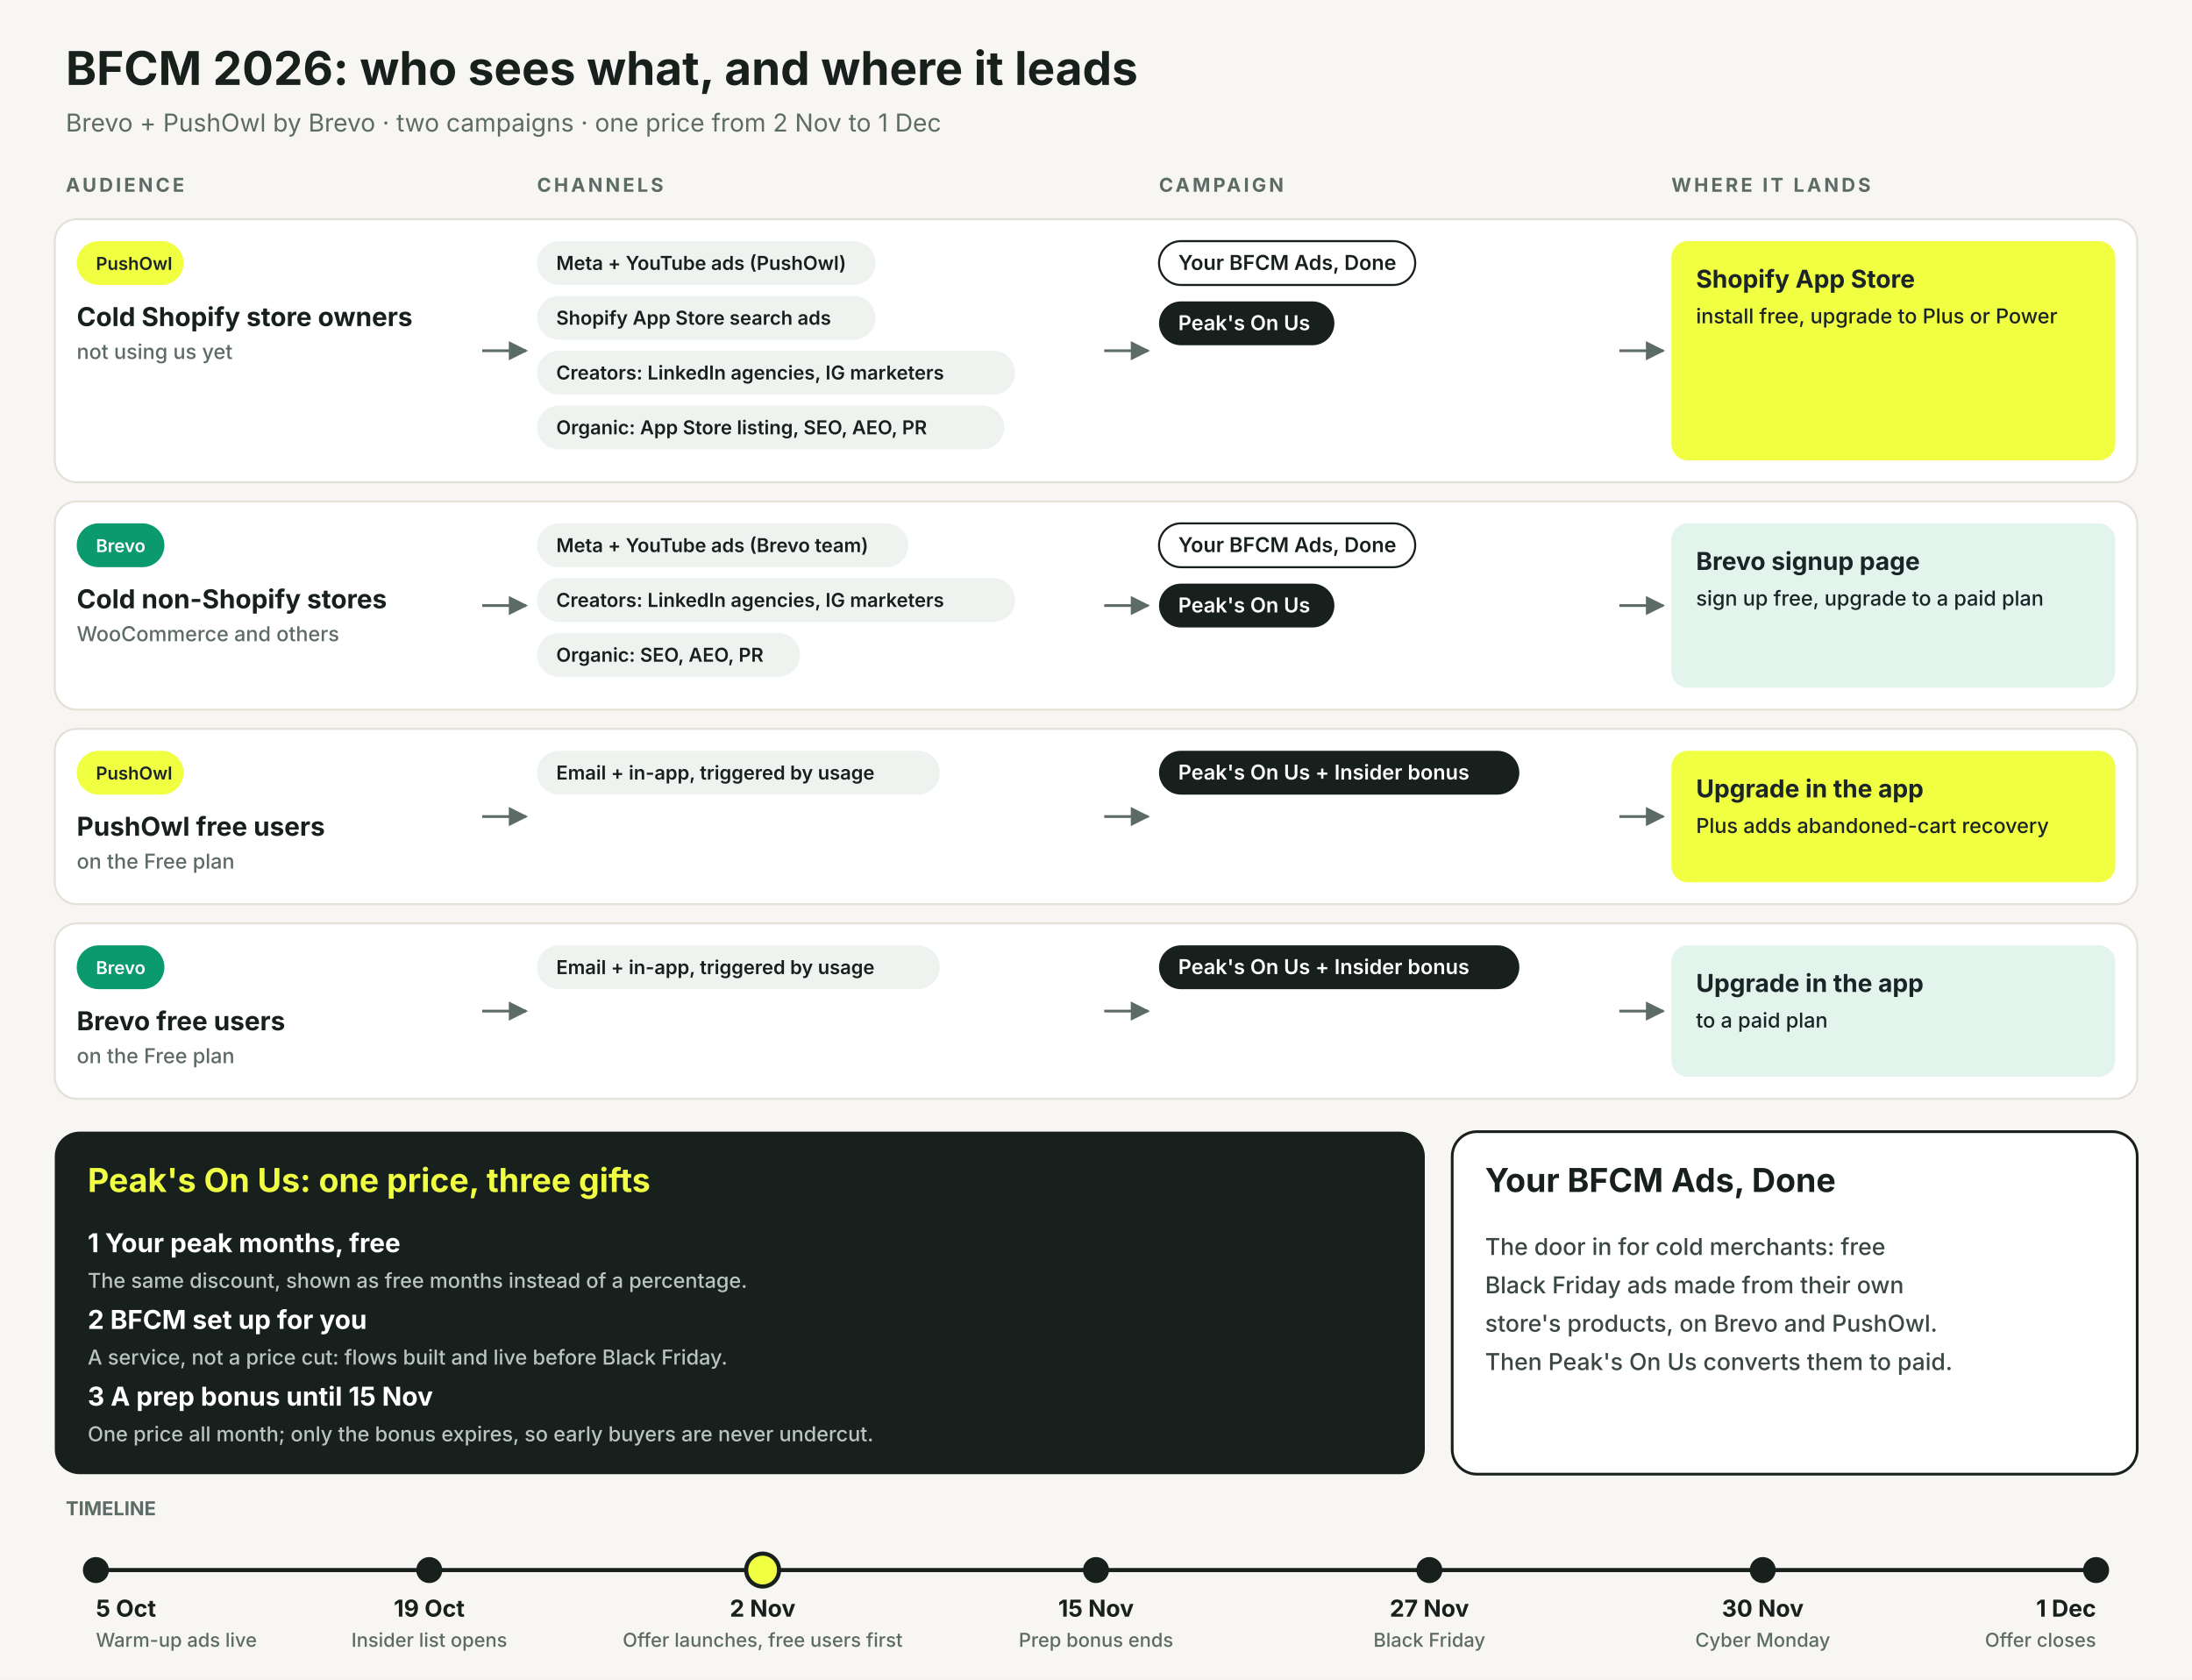
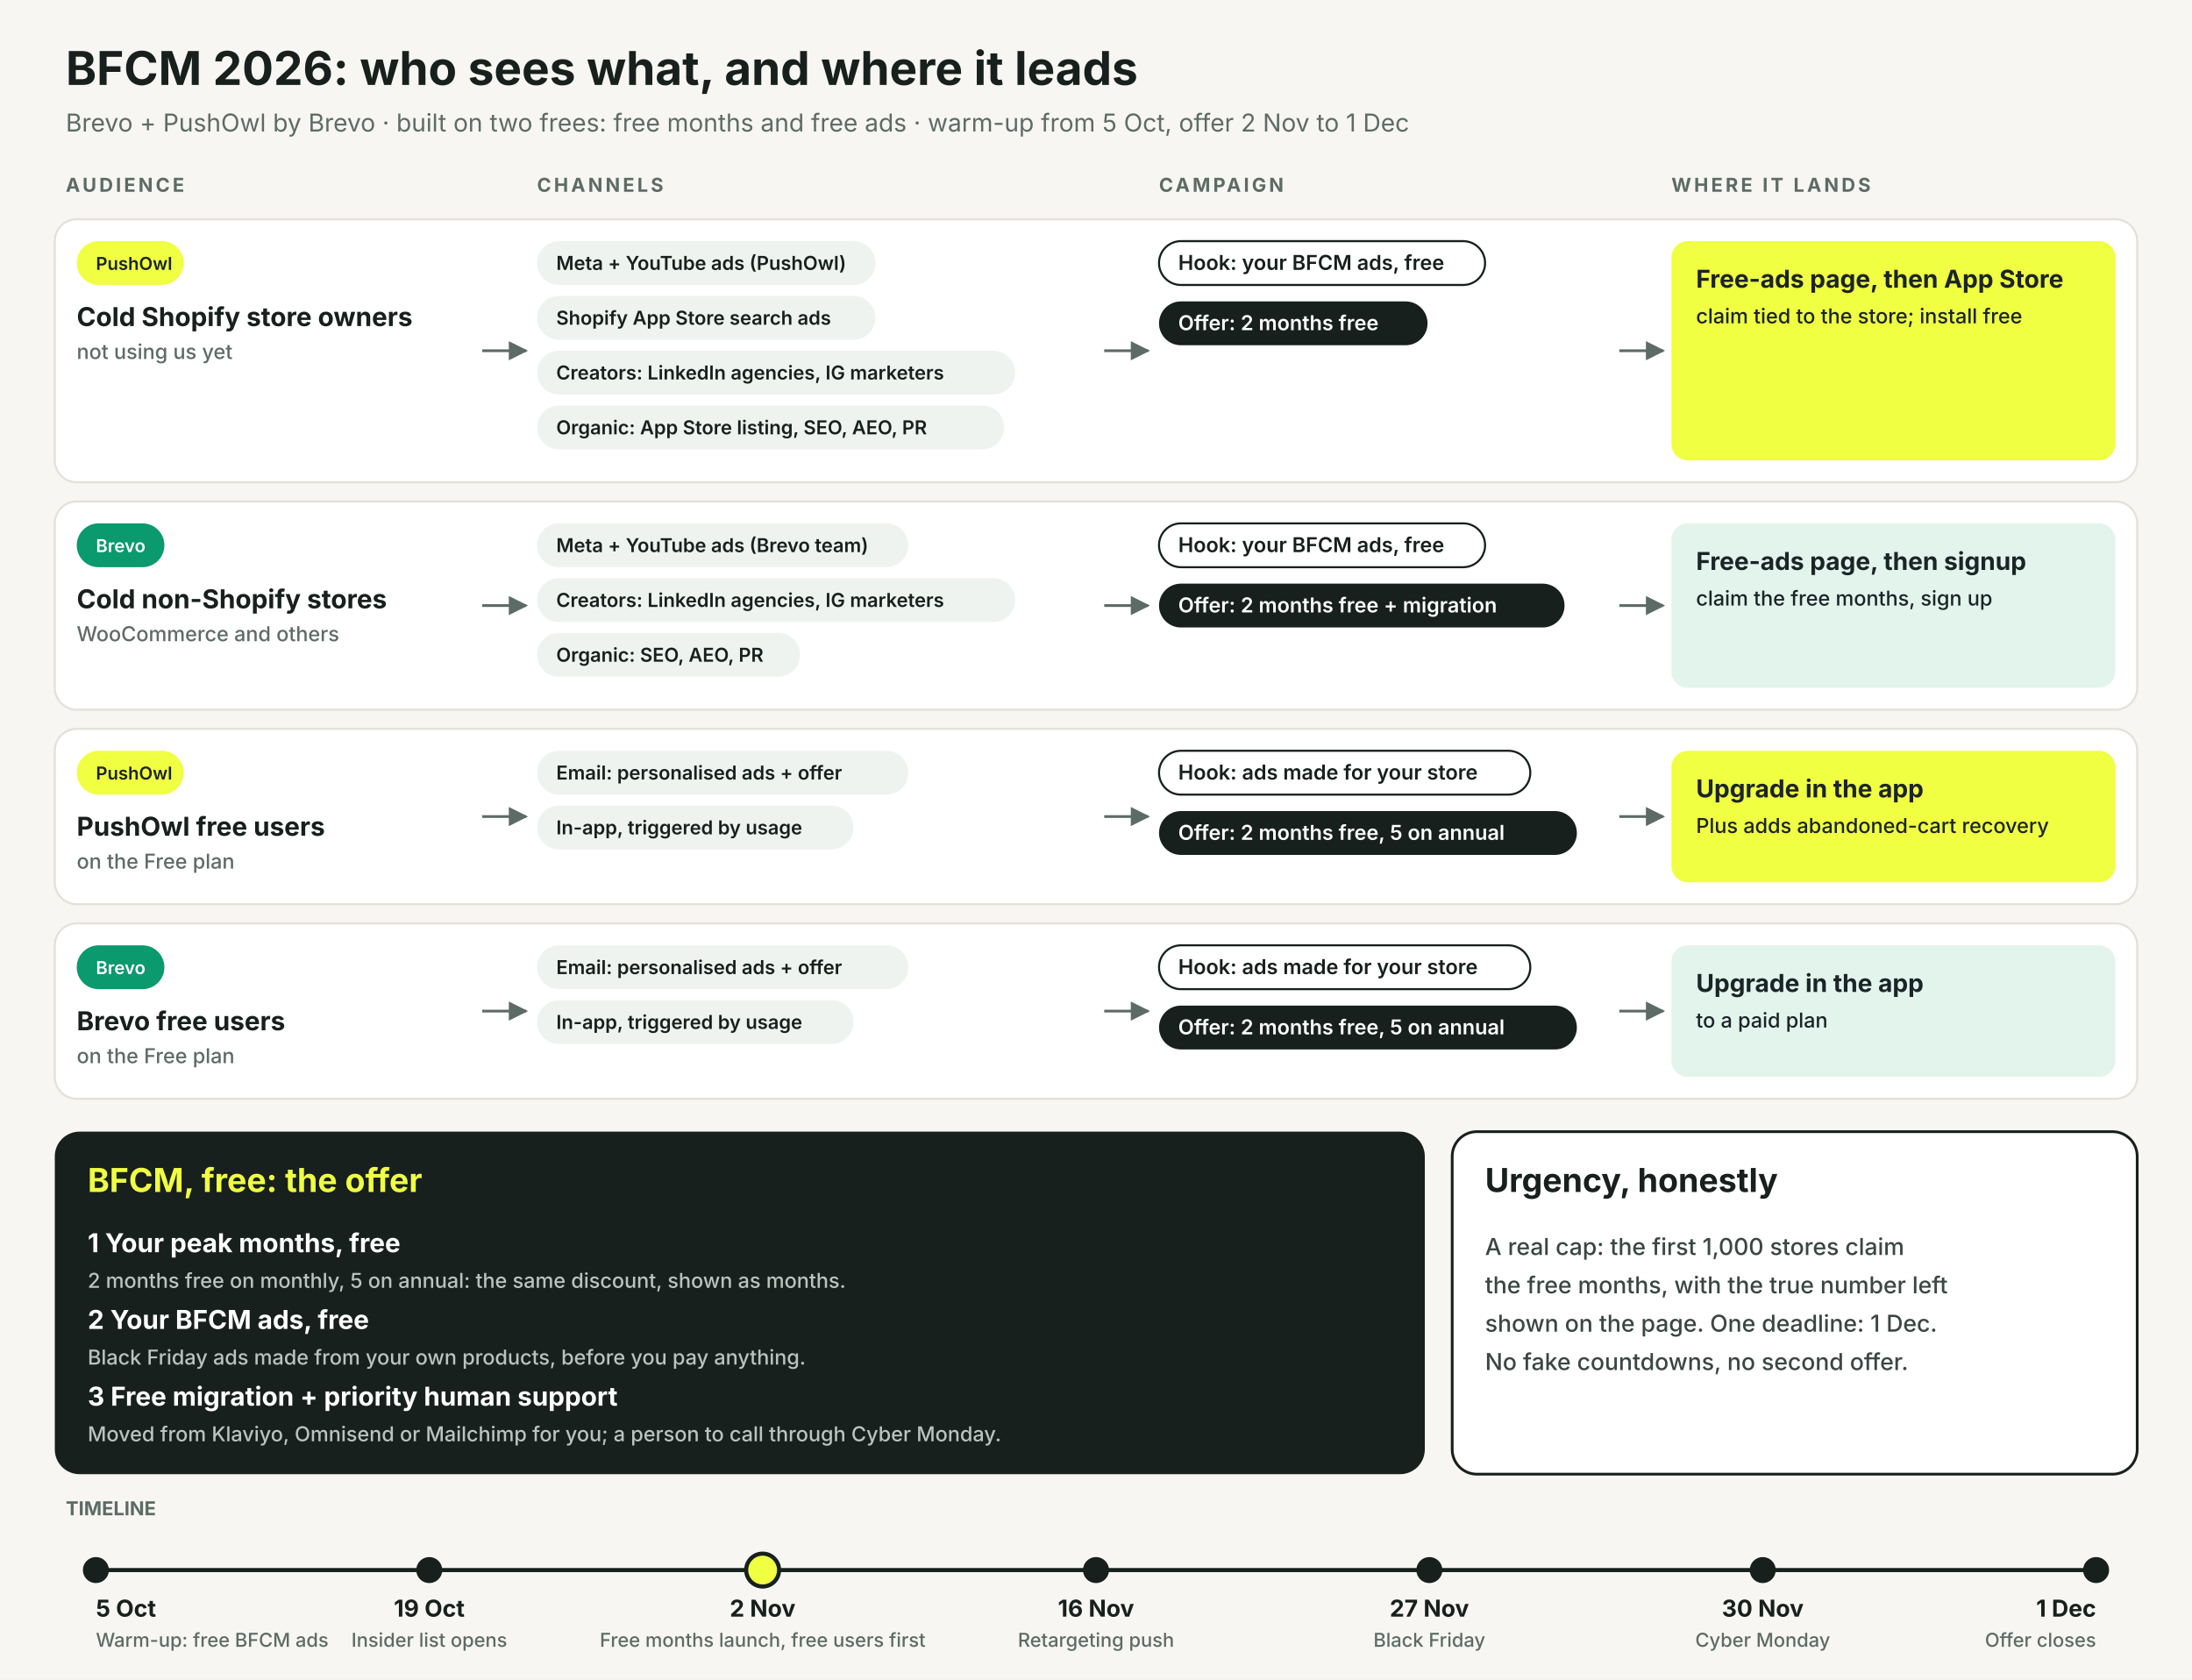
<svg xmlns="http://www.w3.org/2000/svg" viewBox="0 0 1600 1226" width="1600" height="1226" font-family="Inter, Helvetica, Arial, sans-serif">
  <defs>
    <marker id="ar" viewBox="0 0 10 10" refX="9" refY="5" markerWidth="7" markerHeight="7" orient="auto">
      <path d="M0,0 L10,5 L0,10 z" fill="#5d6b66" />
    </marker>
  </defs>
  <rect width="1600" height="1226" fill="#f7f6f2" />
  <text x="48" y="62" font-size="34" font-weight="700" fill="#17201d">BFCM 2026: who sees what, and where it leads</text>
-   <text x="48" y="96" font-size="18" fill="#5d6b66">Brevo + PushOwl by Brevo · two campaigns · one price from 2 Nov to 1 Dec</text>
+   <text x="48" y="96" font-size="18" fill="#5d6b66">Brevo + PushOwl by Brevo · built on two frees: free months and free ads · warm-up from 5 Oct, offer 2 Nov to 1 Dec</text>
  <text x="48" y="140" font-size="14" font-weight="700" letter-spacing="2" fill="#5d6b66">AUDIENCE</text>
  <text x="392" y="140" font-size="14" font-weight="700" letter-spacing="2" fill="#5d6b66">CHANNELS</text>
  <text x="846" y="140" font-size="14" font-weight="700" letter-spacing="2" fill="#5d6b66">CAMPAIGN</text>
  <text x="1220" y="140" font-size="14" font-weight="700" letter-spacing="2" fill="#5d6b66">WHERE IT LANDS</text>
  <rect x="40" y="160" width="1520" height="192" rx="16" fill="#ffffff" stroke="#e3e1d8" stroke-width="1.5" />
  <rect x="56" y="176" width="78" height="32" rx="16" fill="#F0FF42" />
  <text x="70" y="197" font-size="13" font-weight="600" fill="#1B2427" text-anchor="start">PushOwl</text>
  <text x="56" y="238" font-size="19" font-weight="700" fill="#17201d" text-anchor="start">Cold Shopify store owners</text>
  <text x="56" y="262" font-size="15" font-weight="500" fill="#5d6b66" text-anchor="start">not using us yet</text>
  <rect x="392" y="176" width="247" height="32" rx="16" fill="#eef3f0" />
  <text x="406" y="197" font-size="14" font-weight="600" fill="#17201d" text-anchor="start">Meta + YouTube ads (PushOwl)</text>
  <rect x="392" y="216" width="247" height="32" rx="16" fill="#eef3f0" />
  <text x="406" y="237" font-size="14" font-weight="600" fill="#17201d" text-anchor="start">Shopify App Store search ads</text>
  <rect x="392" y="256" width="349" height="32" rx="16" fill="#eef3f0" />
  <text x="406" y="277" font-size="14" font-weight="600" fill="#17201d" text-anchor="start">Creators: LinkedIn agencies, IG marketers</text>
  <rect x="392" y="296" width="341" height="32" rx="16" fill="#eef3f0" />
  <text x="406" y="317" font-size="14" font-weight="600" fill="#17201d" text-anchor="start">Organic: App Store listing, SEO, AEO, PR</text>
-   <rect x="846" y="176" width="187" height="32" rx="16" fill="#ffffff" stroke="#17201d" stroke-width="1.5" />
-   <text x="860" y="197" font-size="15" font-weight="600" fill="#17201d" text-anchor="start">Your BFCM Ads, Done</text>
-   <rect x="846" y="220" width="128" height="32" rx="16" fill="#17201d" />
-   <text x="860" y="241" font-size="15" font-weight="600" fill="#ffffff" text-anchor="start">Peak's On Us</text>
+   <rect x="846" y="176" width="238" height="32" rx="16" fill="#ffffff" stroke="#17201d" stroke-width="1.5" />
+   <text x="860" y="197" font-size="15" font-weight="600" fill="#17201d" text-anchor="start">Hook: your BFCM ads, free</text>
+   <rect x="846" y="220" width="196" height="32" rx="16" fill="#17201d" />
+   <text x="860" y="241" font-size="15" font-weight="600" fill="#ffffff" text-anchor="start">Offer: 2 months free</text>
  <rect x="1220" y="176" width="324" height="160" rx="12" fill="#F0FF42" />
-   <text x="1238" y="210" font-size="18" font-weight="700" fill="#1B2427" text-anchor="start">Shopify App Store</text>
-   <text x="1238" y="236" font-size="15" font-weight="500" fill="#1B2427" text-anchor="start">install free, upgrade to Plus or Power</text>
+   <text x="1238" y="210" font-size="18" font-weight="700" fill="#1B2427" text-anchor="start">Free-ads page, then App Store</text>
+   <text x="1238" y="236" font-size="15" font-weight="500" fill="#1B2427" text-anchor="start">claim tied to the store; install free</text>
  <line x1="352" y1="256.0" x2="384" y2="256.0" stroke="#5d6b66" stroke-width="2" marker-end="url(#ar)" />
  <line x1="806" y1="256.0" x2="838" y2="256.0" stroke="#5d6b66" stroke-width="2" marker-end="url(#ar)" />
  <line x1="1182" y1="256.0" x2="1214" y2="256.0" stroke="#5d6b66" stroke-width="2" marker-end="url(#ar)" />
  <rect x="40" y="366" width="1520" height="152" rx="16" fill="#ffffff" stroke="#e3e1d8" stroke-width="1.5" />
  <rect x="56" y="382" width="64" height="32" rx="16" fill="#0B996E" />
  <text x="70" y="403" font-size="13" font-weight="600" fill="#ffffff" text-anchor="start">Brevo</text>
  <text x="56" y="444" font-size="19" font-weight="700" fill="#17201d" text-anchor="start">Cold non-Shopify stores</text>
  <text x="56" y="468" font-size="15" font-weight="500" fill="#5d6b66" text-anchor="start">WooCommerce and others</text>
  <rect x="392" y="382" width="271" height="32" rx="16" fill="#eef3f0" />
  <text x="406" y="403" font-size="14" font-weight="600" fill="#17201d" text-anchor="start">Meta + YouTube ads (Brevo team)</text>
  <rect x="392" y="422" width="349" height="32" rx="16" fill="#eef3f0" />
  <text x="406" y="443" font-size="14" font-weight="600" fill="#17201d" text-anchor="start">Creators: LinkedIn agencies, IG marketers</text>
  <rect x="392" y="462" width="192" height="32" rx="16" fill="#eef3f0" />
  <text x="406" y="483" font-size="14" font-weight="600" fill="#17201d" text-anchor="start">Organic: SEO, AEO, PR</text>
-   <rect x="846" y="382" width="187" height="32" rx="16" fill="#ffffff" stroke="#17201d" stroke-width="1.5" />
-   <text x="860" y="403" font-size="15" font-weight="600" fill="#17201d" text-anchor="start">Your BFCM Ads, Done</text>
-   <rect x="846" y="426" width="128" height="32" rx="16" fill="#17201d" />
-   <text x="860" y="447" font-size="15" font-weight="600" fill="#ffffff" text-anchor="start">Peak's On Us</text>
+   <rect x="846" y="382" width="238" height="32" rx="16" fill="#ffffff" stroke="#17201d" stroke-width="1.5" />
+   <text x="860" y="403" font-size="15" font-weight="600" fill="#17201d" text-anchor="start">Hook: your BFCM ads, free</text>
+   <rect x="846" y="426" width="296" height="32" rx="16" fill="#17201d" />
+   <text x="860" y="447" font-size="15" font-weight="600" fill="#ffffff" text-anchor="start">Offer: 2 months free + migration</text>
  <rect x="1220" y="382" width="324" height="120" rx="12" fill="#e2f4ec" />
-   <text x="1238" y="416" font-size="18" font-weight="700" fill="#1B2427" text-anchor="start">Brevo signup page</text>
-   <text x="1238" y="442" font-size="15" font-weight="500" fill="#1B2427" text-anchor="start">sign up free, upgrade to a paid plan</text>
+   <text x="1238" y="416" font-size="18" font-weight="700" fill="#1B2427" text-anchor="start">Free-ads page, then signup</text>
+   <text x="1238" y="442" font-size="15" font-weight="500" fill="#1B2427" text-anchor="start">claim the free months, sign up</text>
  <line x1="352" y1="442.0" x2="384" y2="442.0" stroke="#5d6b66" stroke-width="2" marker-end="url(#ar)" />
  <line x1="806" y1="442.0" x2="838" y2="442.0" stroke="#5d6b66" stroke-width="2" marker-end="url(#ar)" />
  <line x1="1182" y1="442.0" x2="1214" y2="442.0" stroke="#5d6b66" stroke-width="2" marker-end="url(#ar)" />
  <rect x="40" y="532" width="1520" height="128" rx="16" fill="#ffffff" stroke="#e3e1d8" stroke-width="1.5" />
  <rect x="56" y="548" width="78" height="32" rx="16" fill="#F0FF42" />
  <text x="70" y="569" font-size="13" font-weight="600" fill="#1B2427" text-anchor="start">PushOwl</text>
  <text x="56" y="610" font-size="19" font-weight="700" fill="#17201d" text-anchor="start">PushOwl free users</text>
  <text x="56" y="634" font-size="15" font-weight="500" fill="#5d6b66" text-anchor="start">on the Free plan</text>
-   <rect x="392" y="548" width="294" height="32" rx="16" fill="#eef3f0" />
-   <text x="406" y="569" font-size="14" font-weight="600" fill="#17201d" text-anchor="start">Email + in-app, triggered by usage</text>
-   <rect x="846" y="548" width="263" height="32" rx="16" fill="#17201d" />
-   <text x="860" y="569" font-size="15" font-weight="600" fill="#ffffff" text-anchor="start">Peak's On Us + Insider bonus</text>
+   <rect x="392" y="548" width="271" height="32" rx="16" fill="#eef3f0" />
+   <text x="406" y="569" font-size="14" font-weight="600" fill="#17201d" text-anchor="start">Email: personalised ads + offer</text>
+   <rect x="392" y="588" width="231" height="32" rx="16" fill="#eef3f0" />
+   <text x="406" y="609" font-size="14" font-weight="600" fill="#17201d" text-anchor="start">In-app, triggered by usage</text>
+   <rect x="846" y="548" width="271" height="32" rx="16" fill="#ffffff" stroke="#17201d" stroke-width="1.5" />
+   <text x="860" y="569" font-size="15" font-weight="600" fill="#17201d" text-anchor="start">Hook: ads made for your store</text>
+   <rect x="846" y="592" width="305" height="32" rx="16" fill="#17201d" />
+   <text x="860" y="613" font-size="15" font-weight="600" fill="#ffffff" text-anchor="start">Offer: 2 months free, 5 on annual</text>
  <rect x="1220" y="548" width="324" height="96" rx="12" fill="#F0FF42" />
  <text x="1238" y="582" font-size="18" font-weight="700" fill="#1B2427" text-anchor="start">Upgrade in the app</text>
  <text x="1238" y="608" font-size="15" font-weight="500" fill="#1B2427" text-anchor="start">Plus adds abandoned-cart recovery</text>
  <line x1="352" y1="596.0" x2="384" y2="596.0" stroke="#5d6b66" stroke-width="2" marker-end="url(#ar)" />
  <line x1="806" y1="596.0" x2="838" y2="596.0" stroke="#5d6b66" stroke-width="2" marker-end="url(#ar)" />
  <line x1="1182" y1="596.0" x2="1214" y2="596.0" stroke="#5d6b66" stroke-width="2" marker-end="url(#ar)" />
  <rect x="40" y="674" width="1520" height="128" rx="16" fill="#ffffff" stroke="#e3e1d8" stroke-width="1.5" />
  <rect x="56" y="690" width="64" height="32" rx="16" fill="#0B996E" />
  <text x="70" y="711" font-size="13" font-weight="600" fill="#ffffff" text-anchor="start">Brevo</text>
  <text x="56" y="752" font-size="19" font-weight="700" fill="#17201d" text-anchor="start">Brevo free users</text>
  <text x="56" y="776" font-size="15" font-weight="500" fill="#5d6b66" text-anchor="start">on the Free plan</text>
-   <rect x="392" y="690" width="294" height="32" rx="16" fill="#eef3f0" />
-   <text x="406" y="711" font-size="14" font-weight="600" fill="#17201d" text-anchor="start">Email + in-app, triggered by usage</text>
-   <rect x="846" y="690" width="263" height="32" rx="16" fill="#17201d" />
-   <text x="860" y="711" font-size="15" font-weight="600" fill="#ffffff" text-anchor="start">Peak's On Us + Insider bonus</text>
+   <rect x="392" y="690" width="271" height="32" rx="16" fill="#eef3f0" />
+   <text x="406" y="711" font-size="14" font-weight="600" fill="#17201d" text-anchor="start">Email: personalised ads + offer</text>
+   <rect x="392" y="730" width="231" height="32" rx="16" fill="#eef3f0" />
+   <text x="406" y="751" font-size="14" font-weight="600" fill="#17201d" text-anchor="start">In-app, triggered by usage</text>
+   <rect x="846" y="690" width="271" height="32" rx="16" fill="#ffffff" stroke="#17201d" stroke-width="1.5" />
+   <text x="860" y="711" font-size="15" font-weight="600" fill="#17201d" text-anchor="start">Hook: ads made for your store</text>
+   <rect x="846" y="734" width="305" height="32" rx="16" fill="#17201d" />
+   <text x="860" y="755" font-size="15" font-weight="600" fill="#ffffff" text-anchor="start">Offer: 2 months free, 5 on annual</text>
  <rect x="1220" y="690" width="324" height="96" rx="12" fill="#e2f4ec" />
  <text x="1238" y="724" font-size="18" font-weight="700" fill="#1B2427" text-anchor="start">Upgrade in the app</text>
  <text x="1238" y="750" font-size="15" font-weight="500" fill="#1B2427" text-anchor="start">to a paid plan</text>
  <line x1="352" y1="738.0" x2="384" y2="738.0" stroke="#5d6b66" stroke-width="2" marker-end="url(#ar)" />
  <line x1="806" y1="738.0" x2="838" y2="738.0" stroke="#5d6b66" stroke-width="2" marker-end="url(#ar)" />
  <line x1="1182" y1="738.0" x2="1214" y2="738.0" stroke="#5d6b66" stroke-width="2" marker-end="url(#ar)" />
  <rect x="40" y="826" width="1000" height="250" rx="18" fill="#17201d" />
-   <text x="64" y="870" font-size="24" font-weight="700" fill="#F0FF42" text-anchor="start">Peak's On Us: one price, three gifts</text>
+   <text x="64" y="870" font-size="24" font-weight="700" fill="#F0FF42" text-anchor="start">BFCM, free: the offer</text>
  <text x="64" y="914" font-size="19" font-weight="700" fill="#ffffff" text-anchor="start">1  Your peak months, free</text>
-   <text x="64" y="940" font-size="15" font-weight="500" fill="#b9c4bf" text-anchor="start">The same discount, shown as free months instead of a percentage.</text>
-   <text x="64" y="970" font-size="19" font-weight="700" fill="#ffffff" text-anchor="start">2  BFCM set up for you</text>
-   <text x="64" y="996" font-size="15" font-weight="500" fill="#b9c4bf" text-anchor="start">A service, not a price cut: flows built and live before Black Friday.</text>
-   <text x="64" y="1026" font-size="19" font-weight="700" fill="#ffffff" text-anchor="start">3  A prep bonus until 15 Nov</text>
-   <text x="64" y="1052" font-size="15" font-weight="500" fill="#b9c4bf" text-anchor="start">One price all month; only the bonus expires, so early buyers are never undercut.</text>
+   <text x="64" y="940" font-size="15" font-weight="500" fill="#b9c4bf" text-anchor="start">2 months free on monthly, 5 on annual: the same discount, shown as months.</text>
+   <text x="64" y="970" font-size="19" font-weight="700" fill="#ffffff" text-anchor="start">2  Your BFCM ads, free</text>
+   <text x="64" y="996" font-size="15" font-weight="500" fill="#b9c4bf" text-anchor="start">Black Friday ads made from your own products, before you pay anything.</text>
+   <text x="64" y="1026" font-size="19" font-weight="700" fill="#ffffff" text-anchor="start">3  Free migration + priority human support</text>
+   <text x="64" y="1052" font-size="15" font-weight="500" fill="#b9c4bf" text-anchor="start">Moved from Klaviyo, Omnisend or Mailchimp for you; a person to call through Cyber Monday.</text>
  <rect x="1060" y="826" width="500" height="250" rx="18" fill="#ffffff" stroke="#17201d" stroke-width="2" />
-   <text x="1084" y="870" font-size="24" font-weight="700" fill="#17201d" text-anchor="start">Your BFCM Ads, Done</text>
-   <text x="1084" y="916" font-size="17" font-weight="500" fill="#3a4743" text-anchor="start">The door in for cold merchants: free</text>
-   <text x="1084" y="944" font-size="17" font-weight="500" fill="#3a4743" text-anchor="start">Black Friday ads made from their own</text>
-   <text x="1084" y="972" font-size="17" font-weight="500" fill="#3a4743" text-anchor="start">store's products, on Brevo and PushOwl.</text>
-   <text x="1084" y="1000" font-size="17" font-weight="500" fill="#3a4743" text-anchor="start">Then Peak's On Us converts them to paid.</text>
+   <text x="1084" y="870" font-size="24" font-weight="700" fill="#17201d" text-anchor="start">Urgency, honestly</text>
+   <text x="1084" y="916" font-size="17" font-weight="500" fill="#3a4743" text-anchor="start">A real cap: the first 1,000 stores claim</text>
+   <text x="1084" y="944" font-size="17" font-weight="500" fill="#3a4743" text-anchor="start">the free months, with the true number left</text>
+   <text x="1084" y="972" font-size="17" font-weight="500" fill="#3a4743" text-anchor="start">shown on the page. One deadline: 1 Dec.</text>
+   <text x="1084" y="1000" font-size="17" font-weight="500" fill="#3a4743" text-anchor="start">No fake countdowns, no second offer.</text>
  <text x="48" y="1106" font-size="14" font-weight="700" fill="#5d6b66" text-anchor="start">TIMELINE</text>
  <line x1="70" y1="1146" x2="1530" y2="1146" stroke="#17201d" stroke-width="3" />
  <circle cx="70.0" cy="1146" r="8" fill="#17201d" stroke="#17201d" stroke-width="3" />
  <text x="70.0" y="1180" font-size="17" font-weight="700" fill="#17201d" text-anchor="start">5 Oct</text>
-   <text x="70.0" y="1202" font-size="14" font-weight="500" fill="#5d6b66" text-anchor="start">Warm-up ads live</text>
+   <text x="70.0" y="1202" font-size="14" font-weight="500" fill="#5d6b66" text-anchor="start">Warm-up: free BFCM ads</text>
  <circle cx="313.333" cy="1146" r="8" fill="#17201d" stroke="#17201d" stroke-width="3" />
  <text x="313.333" y="1180" font-size="17" font-weight="700" fill="#17201d" text-anchor="middle">19 Oct</text>
  <text x="313.333" y="1202" font-size="14" font-weight="500" fill="#5d6b66" text-anchor="middle">Insider list opens</text>
  <circle cx="556.667" cy="1146" r="12" fill="#F0FF42" stroke="#17201d" stroke-width="3" />
  <text x="556.667" y="1180" font-size="17" font-weight="700" fill="#17201d" text-anchor="middle">2 Nov</text>
-   <text x="556.667" y="1202" font-size="14" font-weight="500" fill="#5d6b66" text-anchor="middle">Offer launches, free users first</text>
+   <text x="556.667" y="1202" font-size="14" font-weight="500" fill="#5d6b66" text-anchor="middle">Free months launch, free users first</text>
  <circle cx="800.0" cy="1146" r="8" fill="#17201d" stroke="#17201d" stroke-width="3" />
-   <text x="800.0" y="1180" font-size="17" font-weight="700" fill="#17201d" text-anchor="middle">15 Nov</text>
-   <text x="800.0" y="1202" font-size="14" font-weight="500" fill="#5d6b66" text-anchor="middle">Prep bonus ends</text>
+   <text x="800.0" y="1180" font-size="17" font-weight="700" fill="#17201d" text-anchor="middle">16 Nov</text>
+   <text x="800.0" y="1202" font-size="14" font-weight="500" fill="#5d6b66" text-anchor="middle">Retargeting push</text>
  <circle cx="1043.333" cy="1146" r="8" fill="#17201d" stroke="#17201d" stroke-width="3" />
  <text x="1043.333" y="1180" font-size="17" font-weight="700" fill="#17201d" text-anchor="middle">27 Nov</text>
  <text x="1043.333" y="1202" font-size="14" font-weight="500" fill="#5d6b66" text-anchor="middle">Black Friday</text>
  <circle cx="1286.667" cy="1146" r="8" fill="#17201d" stroke="#17201d" stroke-width="3" />
  <text x="1286.667" y="1180" font-size="17" font-weight="700" fill="#17201d" text-anchor="middle">30 Nov</text>
  <text x="1286.667" y="1202" font-size="14" font-weight="500" fill="#5d6b66" text-anchor="middle">Cyber Monday</text>
  <circle cx="1530.0" cy="1146" r="8" fill="#17201d" stroke="#17201d" stroke-width="3" />
  <text x="1530.0" y="1180" font-size="17" font-weight="700" fill="#17201d" text-anchor="end">1 Dec</text>
  <text x="1530.0" y="1202" font-size="14" font-weight="500" fill="#5d6b66" text-anchor="end">Offer closes</text>
</svg>
